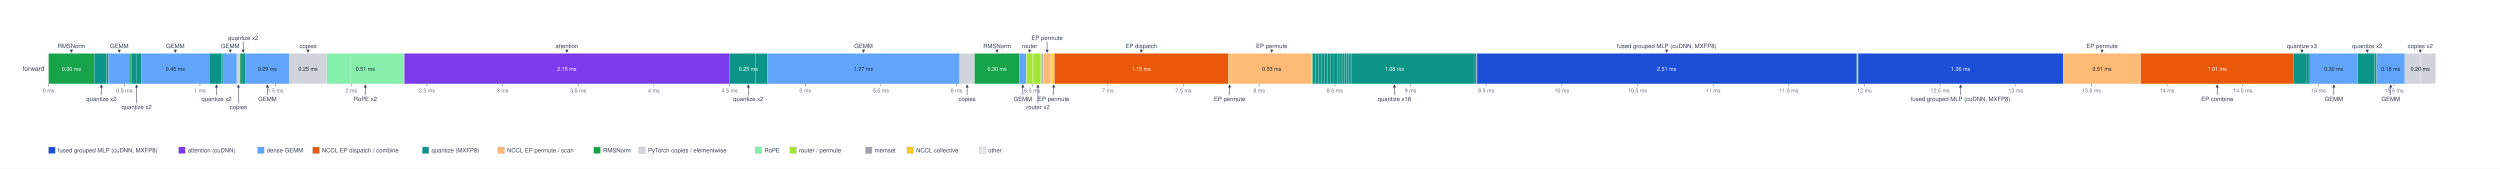
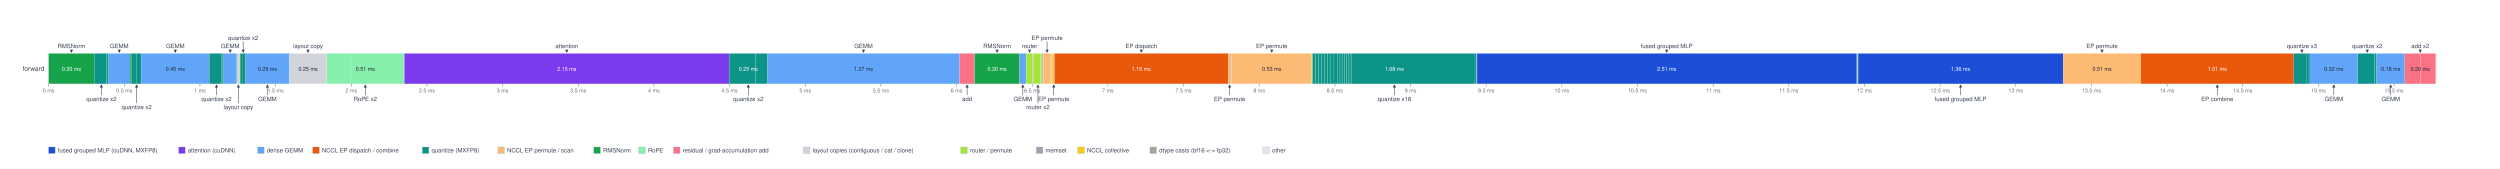
<svg xmlns="http://www.w3.org/2000/svg" width="4626" height="312" viewBox="0 0 4626 312">
  <defs>
    <marker id="arrow" markerWidth="6" markerHeight="6" refX="3" refY="3" orient="auto">
      <path d="M0,0 L6,3 L0,6 z" fill="#374151" />
    </marker>
  </defs>
  <rect width="4626" height="312" fill="white" />
  <line x1="132.2" y1="92" x2="132.2" y2="95" stroke="#374151" stroke-width="1" marker-end="url(#arrow)" />
  <text x="132.2" y="89.0" text-anchor="middle" font-family="Helvetica, Arial, sans-serif" font-size="11" font-weight="normal" fill="#374151">RMSNorm</text>
  <line x1="187.6" y1="176" x2="187.6" y2="159" stroke="#374151" stroke-width="1" marker-end="url(#arrow)" />
  <text x="187.6" y="187.0" text-anchor="middle" font-family="Helvetica, Arial, sans-serif" font-size="11" font-weight="normal" fill="#374151">quantize x2</text>
  <line x1="220.7" y1="92" x2="220.7" y2="95" stroke="#374151" stroke-width="1" marker-end="url(#arrow)" />
  <text x="220.7" y="89.0" text-anchor="middle" font-family="Helvetica, Arial, sans-serif" font-size="11" font-weight="normal" fill="#374151">GEMM</text>
  <line x1="252.8" y1="191" x2="252.8" y2="159" stroke="#374151" stroke-width="1" marker-end="url(#arrow)" />
  <text x="252.8" y="202.0" text-anchor="middle" font-family="Helvetica, Arial, sans-serif" font-size="11" font-weight="normal" fill="#374151">quantize x2</text>
  <line x1="324.4" y1="92" x2="324.4" y2="95" stroke="#374151" stroke-width="1" marker-end="url(#arrow)" />
  <text x="324.4" y="89.0" text-anchor="middle" font-family="Helvetica, Arial, sans-serif" font-size="11" font-weight="normal" fill="#374151">GEMM</text>
  <line x1="400.6" y1="176" x2="400.6" y2="159" stroke="#374151" stroke-width="1" marker-end="url(#arrow)" />
  <text x="400.6" y="187.0" text-anchor="middle" font-family="Helvetica, Arial, sans-serif" font-size="11" font-weight="normal" fill="#374151">quantize x2</text>
  <line x1="426.0" y1="92" x2="426.0" y2="95" stroke="#374151" stroke-width="1" marker-end="url(#arrow)" />
  <text x="426.0" y="89.0" text-anchor="middle" font-family="Helvetica, Arial, sans-serif" font-size="11" font-weight="normal" fill="#374151">GEMM</text>
  <line x1="441.1" y1="191" x2="441.1" y2="159" stroke="#374151" stroke-width="1" marker-end="url(#arrow)" />
-   <text x="441.1" y="202.0" text-anchor="middle" font-family="Helvetica, Arial, sans-serif" font-size="11" font-weight="normal" fill="#374151">copies</text>
+   <text x="441.1" y="202.0" text-anchor="middle" font-family="Helvetica, Arial, sans-serif" font-size="11" font-weight="normal" fill="#374151">layout copy</text>
  <line x1="450.0" y1="77" x2="450.0" y2="95" stroke="#374151" stroke-width="1" marker-end="url(#arrow)" />
  <text x="450.0" y="74.0" text-anchor="middle" font-family="Helvetica, Arial, sans-serif" font-size="11" font-weight="normal" fill="#374151">quantize x2</text>
  <line x1="494.8" y1="176" x2="494.8" y2="159" stroke="#374151" stroke-width="1" marker-end="url(#arrow)" />
  <text x="494.8" y="187.0" text-anchor="middle" font-family="Helvetica, Arial, sans-serif" font-size="11" font-weight="normal" fill="#374151">GEMM</text>
  <line x1="570.0" y1="92" x2="570.0" y2="95" stroke="#374151" stroke-width="1" marker-end="url(#arrow)" />
-   <text x="570.0" y="89.0" text-anchor="middle" font-family="Helvetica, Arial, sans-serif" font-size="11" font-weight="normal" fill="#374151">copies</text>
+   <text x="570.0" y="89.0" text-anchor="middle" font-family="Helvetica, Arial, sans-serif" font-size="11" font-weight="normal" fill="#374151">layout copy</text>
  <line x1="676.0" y1="176" x2="676.0" y2="159" stroke="#374151" stroke-width="1" marker-end="url(#arrow)" />
  <text x="676.0" y="187.0" text-anchor="middle" font-family="Helvetica, Arial, sans-serif" font-size="11" font-weight="normal" fill="#374151">RoPE x2</text>
  <line x1="1048.8" y1="92" x2="1048.8" y2="95" stroke="#374151" stroke-width="1" marker-end="url(#arrow)" />
  <text x="1048.8" y="89.0" text-anchor="middle" font-family="Helvetica, Arial, sans-serif" font-size="11" font-weight="normal" fill="#374151">attention</text>
  <line x1="1384.7" y1="176" x2="1384.7" y2="159" stroke="#374151" stroke-width="1" marker-end="url(#arrow)" />
  <text x="1384.7" y="187.0" text-anchor="middle" font-family="Helvetica, Arial, sans-serif" font-size="11" font-weight="normal" fill="#374151">quantize x2</text>
  <line x1="1597.8" y1="92" x2="1597.8" y2="95" stroke="#374151" stroke-width="1" marker-end="url(#arrow)" />
  <text x="1597.8" y="89.0" text-anchor="middle" font-family="Helvetica, Arial, sans-serif" font-size="11" font-weight="normal" fill="#374151">GEMM</text>
  <line x1="1789.5" y1="176" x2="1789.5" y2="159" stroke="#374151" stroke-width="1" marker-end="url(#arrow)" />
-   <text x="1789.5" y="187.0" text-anchor="middle" font-family="Helvetica, Arial, sans-serif" font-size="11" font-weight="normal" fill="#374151">copies</text>
+   <text x="1789.5" y="187.0" text-anchor="middle" font-family="Helvetica, Arial, sans-serif" font-size="11" font-weight="normal" fill="#374151">add</text>
  <line x1="1845.0" y1="92" x2="1845.0" y2="95" stroke="#374151" stroke-width="1" marker-end="url(#arrow)" />
  <text x="1845.0" y="89.0" text-anchor="middle" font-family="Helvetica, Arial, sans-serif" font-size="11" font-weight="normal" fill="#374151">RMSNorm</text>
  <line x1="1892.6" y1="176" x2="1892.6" y2="159" stroke="#374151" stroke-width="1" marker-end="url(#arrow)" />
  <text x="1892.6" y="187.0" text-anchor="middle" font-family="Helvetica, Arial, sans-serif" font-size="11" font-weight="normal" fill="#374151">GEMM</text>
  <line x1="1905.2" y1="92" x2="1905.2" y2="95" stroke="#374151" stroke-width="1" marker-end="url(#arrow)" />
  <text x="1905.2" y="89.0" text-anchor="middle" font-family="Helvetica, Arial, sans-serif" font-size="11" font-weight="normal" fill="#374151">router</text>
  <line x1="1920.6" y1="191" x2="1920.6" y2="159" stroke="#374151" stroke-width="1" marker-end="url(#arrow)" />
  <text x="1920.6" y="202.0" text-anchor="middle" font-family="Helvetica, Arial, sans-serif" font-size="11" font-weight="normal" fill="#374151">router x2</text>
  <line x1="1937.5" y1="77" x2="1937.5" y2="95" stroke="#374151" stroke-width="1" marker-end="url(#arrow)" />
  <text x="1937.5" y="74.0" text-anchor="middle" font-family="Helvetica, Arial, sans-serif" font-size="11" font-weight="normal" fill="#374151">EP permute</text>
  <line x1="1949.8" y1="176" x2="1949.8" y2="159" stroke="#374151" stroke-width="1" marker-end="url(#arrow)" />
  <text x="1949.8" y="187.0" text-anchor="middle" font-family="Helvetica, Arial, sans-serif" font-size="11" font-weight="normal" fill="#374151">EP permute</text>
  <line x1="2111.8" y1="92" x2="2111.8" y2="95" stroke="#374151" stroke-width="1" marker-end="url(#arrow)" />
  <text x="2111.8" y="89.0" text-anchor="middle" font-family="Helvetica, Arial, sans-serif" font-size="11" font-weight="normal" fill="#374151">EP dispatch</text>
  <line x1="2275.3" y1="176" x2="2275.3" y2="159" stroke="#374151" stroke-width="1" marker-end="url(#arrow)" />
  <text x="2275.3" y="187.0" text-anchor="middle" font-family="Helvetica, Arial, sans-serif" font-size="11" font-weight="normal" fill="#374151">EP permute</text>
  <line x1="2353.2" y1="92" x2="2353.2" y2="95" stroke="#374151" stroke-width="1" marker-end="url(#arrow)" />
  <text x="2353.2" y="89.0" text-anchor="middle" font-family="Helvetica, Arial, sans-serif" font-size="11" font-weight="normal" fill="#374151">EP permute</text>
  <line x1="2580.2" y1="176" x2="2580.2" y2="159" stroke="#374151" stroke-width="1" marker-end="url(#arrow)" />
  <text x="2580.2" y="187.0" text-anchor="middle" font-family="Helvetica, Arial, sans-serif" font-size="11" font-weight="normal" fill="#374151">quantize x18</text>
  <line x1="3084.0" y1="92" x2="3084.0" y2="95" stroke="#374151" stroke-width="1" marker-end="url(#arrow)" />
-   <text x="3084.0" y="89.0" text-anchor="middle" font-family="Helvetica, Arial, sans-serif" font-size="11" font-weight="normal" fill="#374151">fused grouped MLP (cuDNN, MXFP8)</text>
+   <text x="3084.0" y="89.0" text-anchor="middle" font-family="Helvetica, Arial, sans-serif" font-size="11" font-weight="normal" fill="#374151">fused grouped MLP</text>
  <line x1="3627.8" y1="176" x2="3627.8" y2="159" stroke="#374151" stroke-width="1" marker-end="url(#arrow)" />
-   <text x="3627.8" y="187.0" text-anchor="middle" font-family="Helvetica, Arial, sans-serif" font-size="11" font-weight="normal" fill="#374151">fused grouped MLP (cuDNN, MXFP8)</text>
+   <text x="3627.8" y="187.0" text-anchor="middle" font-family="Helvetica, Arial, sans-serif" font-size="11" font-weight="normal" fill="#374151">fused grouped MLP</text>
  <line x1="3889.6" y1="92" x2="3889.6" y2="95" stroke="#374151" stroke-width="1" marker-end="url(#arrow)" />
  <text x="3889.6" y="89.0" text-anchor="middle" font-family="Helvetica, Arial, sans-serif" font-size="11" font-weight="normal" fill="#374151">EP permute</text>
  <line x1="4102.8" y1="176" x2="4102.8" y2="159" stroke="#374151" stroke-width="1" marker-end="url(#arrow)" />
  <text x="4102.8" y="187.0" text-anchor="middle" font-family="Helvetica, Arial, sans-serif" font-size="11" font-weight="normal" fill="#374151">EP combine</text>
  <line x1="4259.4" y1="92" x2="4259.4" y2="95" stroke="#374151" stroke-width="1" marker-end="url(#arrow)" />
  <text x="4259.4" y="89.0" text-anchor="middle" font-family="Helvetica, Arial, sans-serif" font-size="11" font-weight="normal" fill="#374151">quantize x3</text>
  <line x1="4318.5" y1="176" x2="4318.5" y2="159" stroke="#374151" stroke-width="1" marker-end="url(#arrow)" />
  <text x="4318.5" y="187.0" text-anchor="middle" font-family="Helvetica, Arial, sans-serif" font-size="11" font-weight="normal" fill="#374151">GEMM</text>
  <line x1="4380.4" y1="92" x2="4380.4" y2="95" stroke="#374151" stroke-width="1" marker-end="url(#arrow)" />
  <text x="4380.4" y="89.0" text-anchor="middle" font-family="Helvetica, Arial, sans-serif" font-size="11" font-weight="normal" fill="#374151">quantize x2</text>
  <line x1="4423.8" y1="176" x2="4423.8" y2="159" stroke="#374151" stroke-width="1" marker-end="url(#arrow)" />
  <text x="4423.8" y="187.0" text-anchor="middle" font-family="Helvetica, Arial, sans-serif" font-size="11" font-weight="normal" fill="#374151">GEMM</text>
  <line x1="4478.4" y1="92" x2="4478.4" y2="95" stroke="#374151" stroke-width="1" marker-end="url(#arrow)" />
-   <text x="4478.4" y="89.0" text-anchor="middle" font-family="Helvetica, Arial, sans-serif" font-size="11" font-weight="normal" fill="#374151">copies x2</text>
+   <text x="4478.4" y="89.0" text-anchor="middle" font-family="Helvetica, Arial, sans-serif" font-size="11" font-weight="normal" fill="#374151">add x2</text>
  <text x="82.0" y="131.0" text-anchor="end" font-family="Helvetica, Arial, sans-serif" font-size="12" font-weight="normal" fill="#374151">forward</text>
  <rect x="90.00" y="99" width="84.35" height="56" fill="#16a34a" />
  <rect x="174.61" y="99" width="22.20" height="56" fill="#0d9488" />
  <rect x="197.17" y="99" width="3.47" height="56" fill="#0d9488" />
  <rect x="200.80" y="99" width="39.77" height="56" fill="#60a5fa" />
  <rect x="240.90" y="99" width="2.80" height="56" fill="#16a34a" />
  <rect x="244.01" y="99" width="9.03" height="56" fill="#0d9488" />
  <rect x="253.33" y="99" width="8.23" height="56" fill="#0d9488" />
  <rect x="261.63" y="99" width="125.49" height="56" fill="#60a5fa" />
  <rect x="387.45" y="99" width="22.25" height="56" fill="#0d9488" />
  <rect x="409.94" y="99" width="0.80" height="56" fill="#0d9488" />
  <rect x="410.67" y="99" width="0.80" height="56" fill="#0d9488" />
  <rect x="411.41" y="99" width="2.31" height="56" fill="#0d9488" />
  <rect x="413.84" y="99" width="24.23" height="56" fill="#60a5fa" />
  <rect x="438.43" y="99" width="5.25" height="56" fill="#d1d5db" />
  <rect x="443.96" y="99" width="1.56" height="56" fill="#16a34a" />
  <rect x="445.75" y="99" width="3.68" height="56" fill="#0d9488" />
  <rect x="449.66" y="99" width="4.56" height="56" fill="#0d9488" />
  <rect x="454.25" y="99" width="81.06" height="56" fill="#60a5fa" />
  <rect x="535.60" y="99" width="68.73" height="56" fill="#d1d5db" />
  <rect x="604.66" y="99" width="43.03" height="56" fill="#86efac" />
  <rect x="648.01" y="99" width="99.38" height="56" fill="#86efac" />
  <rect x="747.72" y="99" width="0.80" height="56" fill="#e5e7eb" />
  <rect x="748.31" y="99" width="600.90" height="56" fill="#7c3aed" />
  <rect x="1349.46" y="99" width="48.17" height="56" fill="#0d9488" />
  <rect x="1397.87" y="99" width="22.04" height="56" fill="#0d9488" />
  <rect x="1419.95" y="99" width="355.61" height="56" fill="#60a5fa" />
-   <rect x="1775.85" y="99" width="27.26" height="56" fill="#d1d5db" />
+   <rect x="1775.85" y="99" width="27.26" height="56" fill="#fb7185" />
  <rect x="1803.43" y="99" width="83.06" height="56" fill="#16a34a" />
  <rect x="1886.67" y="99" width="11.78" height="56" fill="#60a5fa" />
-   <rect x="1898.78" y="99" width="0.80" height="56" fill="#d1d5db" />
+   <rect x="1898.78" y="99" width="0.80" height="56" fill="#a8a29e" />
  <rect x="1899.59" y="99" width="11.24" height="56" fill="#a3e635" />
  <rect x="1911.93" y="99" width="0.80" height="56" fill="#9ca3af" />
  <rect x="1912.85" y="99" width="0.80" height="56" fill="#9ca3af" />
  <rect x="1913.52" y="99" width="11.75" height="56" fill="#a3e635" />
  <rect x="1925.47" y="99" width="2.12" height="56" fill="#a3e635" />
  <rect x="1927.91" y="99" width="0.80" height="56" fill="#9ca3af" />
  <rect x="1928.62" y="99" width="0.80" height="56" fill="#9ca3af" />
  <rect x="1929.43" y="99" width="0.80" height="56" fill="#9ca3af" />
  <rect x="1930.73" y="99" width="13.61" height="56" fill="#fdba74" />
  <rect x="1945.41" y="99" width="2.77" height="56" fill="#facc15" />
  <rect x="1948.37" y="99" width="1.65" height="56" fill="#fdba74" />
  <rect x="1950.29" y="99" width="0.91" height="56" fill="#fdba74" />
  <rect x="1951.36" y="99" width="320.96" height="56" fill="#ea580c" />
  <rect x="2272.56" y="99" width="5.39" height="56" fill="#fdba74" />
  <rect x="2278.66" y="99" width="0.80" height="56" fill="#9ca3af" />
  <rect x="2279.49" y="99" width="147.33" height="56" fill="#fdba74" />
  <rect x="2427.15" y="99" width="1.27" height="56" fill="#a3e635" />
  <rect x="2428.75" y="99" width="5.21" height="56" fill="#0d9488" />
  <rect x="2434.28" y="99" width="5.25" height="56" fill="#0d9488" />
  <rect x="2439.84" y="99" width="5.31" height="56" fill="#0d9488" />
  <rect x="2445.39" y="99" width="5.60" height="56" fill="#0d9488" />
  <rect x="2451.23" y="99" width="5.34" height="56" fill="#0d9488" />
  <rect x="2456.88" y="99" width="5.48" height="56" fill="#0d9488" />
  <rect x="2462.65" y="99" width="5.53" height="56" fill="#0d9488" />
  <rect x="2468.50" y="99" width="5.64" height="56" fill="#0d9488" />
  <rect x="2474.47" y="99" width="3.22" height="56" fill="#0d9488" />
  <rect x="2478.01" y="99" width="3.23" height="56" fill="#0d9488" />
  <rect x="2481.51" y="99" width="3.11" height="56" fill="#0d9488" />
  <rect x="2484.85" y="99" width="3.14" height="56" fill="#0d9488" />
  <rect x="2488.24" y="99" width="3.06" height="56" fill="#0d9488" />
  <rect x="2491.54" y="99" width="3.07" height="56" fill="#0d9488" />
  <rect x="2494.89" y="99" width="3.02" height="56" fill="#0d9488" />
  <rect x="2498.22" y="99" width="3.02" height="56" fill="#0d9488" />
  <rect x="2501.56" y="99" width="227.54" height="56" fill="#0d9488" />
  <rect x="2729.42" y="99" width="2.15" height="56" fill="#0d9488" />
  <rect x="2731.86" y="99" width="0.80" height="56" fill="#d1d5db" />
  <rect x="2732.56" y="99" width="0.80" height="56" fill="#1d4ed8" />
  <rect x="2733.29" y="99" width="702.10" height="56" fill="#1d4ed8" />
  <rect x="3435.63" y="99" width="1.06" height="56" fill="#0d9488" />
  <rect x="3437.06" y="99" width="0.80" height="56" fill="#d1d5db" />
  <rect x="3437.84" y="99" width="0.80" height="56" fill="#1d4ed8" />
  <rect x="3438.64" y="99" width="379.13" height="56" fill="#1d4ed8" />
  <rect x="3818.12" y="99" width="142.95" height="56" fill="#fdba74" />
  <rect x="3961.37" y="99" width="282.96" height="56" fill="#ea580c" />
  <rect x="4244.57" y="99" width="22.59" height="56" fill="#0d9488" />
  <rect x="4267.40" y="99" width="4.97" height="56" fill="#0d9488" />
  <rect x="4272.61" y="99" width="1.53" height="56" fill="#0d9488" />
  <rect x="4274.27" y="99" width="88.44" height="56" fill="#60a5fa" />
  <rect x="4363.04" y="99" width="30.40" height="56" fill="#0d9488" />
  <rect x="4393.77" y="99" width="3.05" height="56" fill="#0d9488" />
  <rect x="4397.14" y="99" width="0.80" height="56" fill="#0d9488" />
  <rect x="4397.96" y="99" width="51.74" height="56" fill="#60a5fa" />
-   <rect x="4449.93" y="99" width="28.72" height="56" fill="#d1d5db" />
-   <rect x="4478.88" y="99" width="28.05" height="56" fill="#d1d5db" />
+   <rect x="4449.93" y="99" width="28.72" height="56" fill="#fb7185" />
+   <rect x="4478.88" y="99" width="28.05" height="56" fill="#fb7185" />
  <text x="132.2" y="131.0" text-anchor="middle" font-family="Helvetica, Arial, sans-serif" font-size="10" font-weight="normal" fill="#ffffff">0.30 ms</text>
  <text x="324.4" y="131.0" text-anchor="middle" font-family="Helvetica, Arial, sans-serif" font-size="10" font-weight="normal" fill="#1f2937">0.45 ms</text>
  <text x="494.8" y="131.0" text-anchor="middle" font-family="Helvetica, Arial, sans-serif" font-size="10" font-weight="normal" fill="#1f2937">0.29 ms</text>
  <text x="570.0" y="131.0" text-anchor="middle" font-family="Helvetica, Arial, sans-serif" font-size="10" font-weight="normal" fill="#1f2937">0.25 ms</text>
  <text x="676.0" y="131.0" text-anchor="middle" font-family="Helvetica, Arial, sans-serif" font-size="10" font-weight="normal" fill="#1f2937">0.51 ms</text>
  <text x="1048.8" y="131.0" text-anchor="middle" font-family="Helvetica, Arial, sans-serif" font-size="10" font-weight="normal" fill="#ffffff">2.15 ms</text>
  <text x="1384.7" y="131.0" text-anchor="middle" font-family="Helvetica, Arial, sans-serif" font-size="10" font-weight="normal" fill="#ffffff">0.25 ms</text>
  <text x="1597.8" y="131.0" text-anchor="middle" font-family="Helvetica, Arial, sans-serif" font-size="10" font-weight="normal" fill="#1f2937">1.27 ms</text>
  <text x="1845.0" y="131.0" text-anchor="middle" font-family="Helvetica, Arial, sans-serif" font-size="10" font-weight="normal" fill="#ffffff">0.30 ms</text>
  <text x="2111.8" y="131.0" text-anchor="middle" font-family="Helvetica, Arial, sans-serif" font-size="10" font-weight="normal" fill="#ffffff">1.15 ms</text>
  <text x="2353.2" y="131.0" text-anchor="middle" font-family="Helvetica, Arial, sans-serif" font-size="10" font-weight="normal" fill="#1f2937">0.53 ms</text>
  <text x="2580.2" y="131.0" text-anchor="middle" font-family="Helvetica, Arial, sans-serif" font-size="10" font-weight="normal" fill="#ffffff">1.08 ms</text>
  <text x="3084.0" y="131.0" text-anchor="middle" font-family="Helvetica, Arial, sans-serif" font-size="10" font-weight="normal" fill="#ffffff">2.51 ms</text>
  <text x="3627.8" y="131.0" text-anchor="middle" font-family="Helvetica, Arial, sans-serif" font-size="10" font-weight="normal" fill="#ffffff">1.36 ms</text>
  <text x="3889.6" y="131.0" text-anchor="middle" font-family="Helvetica, Arial, sans-serif" font-size="10" font-weight="normal" fill="#1f2937">0.51 ms</text>
  <text x="4102.8" y="131.0" text-anchor="middle" font-family="Helvetica, Arial, sans-serif" font-size="10" font-weight="normal" fill="#ffffff">1.01 ms</text>
  <text x="4318.5" y="131.0" text-anchor="middle" font-family="Helvetica, Arial, sans-serif" font-size="10" font-weight="normal" fill="#1f2937">0.32 ms</text>
  <text x="4423.8" y="131.0" text-anchor="middle" font-family="Helvetica, Arial, sans-serif" font-size="10" font-weight="normal" fill="#1f2937">0.18 ms</text>
  <text x="4478.4" y="131.0" text-anchor="middle" font-family="Helvetica, Arial, sans-serif" font-size="10" font-weight="normal" fill="#1f2937">0.20 ms</text>
  <line x1="90.0" y1="155" x2="90.0" y2="160" stroke="#6b7280" />
  <text x="90.0" y="171.0" text-anchor="middle" font-family="Helvetica, Arial, sans-serif" font-size="10" font-weight="normal" fill="#6b7280">0 ms</text>
  <line x1="230.0" y1="155" x2="230.0" y2="160" stroke="#6b7280" />
  <text x="230.0" y="171.0" text-anchor="middle" font-family="Helvetica, Arial, sans-serif" font-size="10" font-weight="normal" fill="#6b7280">0.5 ms</text>
  <line x1="370.0" y1="155" x2="370.0" y2="160" stroke="#6b7280" />
  <text x="370.0" y="171.0" text-anchor="middle" font-family="Helvetica, Arial, sans-serif" font-size="10" font-weight="normal" fill="#6b7280">1 ms</text>
  <line x1="510.0" y1="155" x2="510.0" y2="160" stroke="#6b7280" />
  <text x="510.0" y="171.0" text-anchor="middle" font-family="Helvetica, Arial, sans-serif" font-size="10" font-weight="normal" fill="#6b7280">1.5 ms</text>
  <line x1="650.0" y1="155" x2="650.0" y2="160" stroke="#6b7280" />
  <text x="650.0" y="171.0" text-anchor="middle" font-family="Helvetica, Arial, sans-serif" font-size="10" font-weight="normal" fill="#6b7280">2 ms</text>
  <line x1="790.0" y1="155" x2="790.0" y2="160" stroke="#6b7280" />
  <text x="790.0" y="171.0" text-anchor="middle" font-family="Helvetica, Arial, sans-serif" font-size="10" font-weight="normal" fill="#6b7280">2.5 ms</text>
  <line x1="930.0" y1="155" x2="930.0" y2="160" stroke="#6b7280" />
  <text x="930.0" y="171.0" text-anchor="middle" font-family="Helvetica, Arial, sans-serif" font-size="10" font-weight="normal" fill="#6b7280">3 ms</text>
  <line x1="1070.0" y1="155" x2="1070.0" y2="160" stroke="#6b7280" />
  <text x="1070.0" y="171.0" text-anchor="middle" font-family="Helvetica, Arial, sans-serif" font-size="10" font-weight="normal" fill="#6b7280">3.5 ms</text>
  <line x1="1210.0" y1="155" x2="1210.0" y2="160" stroke="#6b7280" />
  <text x="1210.0" y="171.0" text-anchor="middle" font-family="Helvetica, Arial, sans-serif" font-size="10" font-weight="normal" fill="#6b7280">4 ms</text>
  <line x1="1350.0" y1="155" x2="1350.0" y2="160" stroke="#6b7280" />
  <text x="1350.0" y="171.0" text-anchor="middle" font-family="Helvetica, Arial, sans-serif" font-size="10" font-weight="normal" fill="#6b7280">4.5 ms</text>
  <line x1="1490.0" y1="155" x2="1490.0" y2="160" stroke="#6b7280" />
  <text x="1490.0" y="171.0" text-anchor="middle" font-family="Helvetica, Arial, sans-serif" font-size="10" font-weight="normal" fill="#6b7280">5 ms</text>
  <line x1="1630.0" y1="155" x2="1630.0" y2="160" stroke="#6b7280" />
  <text x="1630.0" y="171.0" text-anchor="middle" font-family="Helvetica, Arial, sans-serif" font-size="10" font-weight="normal" fill="#6b7280">5.5 ms</text>
  <line x1="1770.0" y1="155" x2="1770.0" y2="160" stroke="#6b7280" />
  <text x="1770.0" y="171.0" text-anchor="middle" font-family="Helvetica, Arial, sans-serif" font-size="10" font-weight="normal" fill="#6b7280">6 ms</text>
  <line x1="1910.0" y1="155" x2="1910.0" y2="160" stroke="#6b7280" />
  <text x="1910.0" y="171.0" text-anchor="middle" font-family="Helvetica, Arial, sans-serif" font-size="10" font-weight="normal" fill="#6b7280">6.5 ms</text>
  <line x1="2050.0" y1="155" x2="2050.0" y2="160" stroke="#6b7280" />
  <text x="2050.0" y="171.0" text-anchor="middle" font-family="Helvetica, Arial, sans-serif" font-size="10" font-weight="normal" fill="#6b7280">7 ms</text>
  <line x1="2190.0" y1="155" x2="2190.0" y2="160" stroke="#6b7280" />
  <text x="2190.0" y="171.0" text-anchor="middle" font-family="Helvetica, Arial, sans-serif" font-size="10" font-weight="normal" fill="#6b7280">7.5 ms</text>
  <line x1="2330.0" y1="155" x2="2330.0" y2="160" stroke="#6b7280" />
  <text x="2330.0" y="171.0" text-anchor="middle" font-family="Helvetica, Arial, sans-serif" font-size="10" font-weight="normal" fill="#6b7280">8 ms</text>
  <line x1="2470.0" y1="155" x2="2470.0" y2="160" stroke="#6b7280" />
  <text x="2470.0" y="171.0" text-anchor="middle" font-family="Helvetica, Arial, sans-serif" font-size="10" font-weight="normal" fill="#6b7280">8.5 ms</text>
  <line x1="2610.0" y1="155" x2="2610.0" y2="160" stroke="#6b7280" />
  <text x="2610.0" y="171.0" text-anchor="middle" font-family="Helvetica, Arial, sans-serif" font-size="10" font-weight="normal" fill="#6b7280">9 ms</text>
  <line x1="2750.0" y1="155" x2="2750.0" y2="160" stroke="#6b7280" />
  <text x="2750.0" y="171.0" text-anchor="middle" font-family="Helvetica, Arial, sans-serif" font-size="10" font-weight="normal" fill="#6b7280">9.5 ms</text>
  <line x1="2890.0" y1="155" x2="2890.0" y2="160" stroke="#6b7280" />
  <text x="2890.0" y="171.0" text-anchor="middle" font-family="Helvetica, Arial, sans-serif" font-size="10" font-weight="normal" fill="#6b7280">10 ms</text>
  <line x1="3030.0" y1="155" x2="3030.0" y2="160" stroke="#6b7280" />
  <text x="3030.0" y="171.0" text-anchor="middle" font-family="Helvetica, Arial, sans-serif" font-size="10" font-weight="normal" fill="#6b7280">10.5 ms</text>
  <line x1="3170.0" y1="155" x2="3170.0" y2="160" stroke="#6b7280" />
  <text x="3170.0" y="171.0" text-anchor="middle" font-family="Helvetica, Arial, sans-serif" font-size="10" font-weight="normal" fill="#6b7280">11 ms</text>
  <line x1="3310.0" y1="155" x2="3310.0" y2="160" stroke="#6b7280" />
  <text x="3310.0" y="171.0" text-anchor="middle" font-family="Helvetica, Arial, sans-serif" font-size="10" font-weight="normal" fill="#6b7280">11.5 ms</text>
  <line x1="3450.0" y1="155" x2="3450.0" y2="160" stroke="#6b7280" />
  <text x="3450.0" y="171.0" text-anchor="middle" font-family="Helvetica, Arial, sans-serif" font-size="10" font-weight="normal" fill="#6b7280">12 ms</text>
  <line x1="3590.0" y1="155" x2="3590.0" y2="160" stroke="#6b7280" />
  <text x="3590.0" y="171.0" text-anchor="middle" font-family="Helvetica, Arial, sans-serif" font-size="10" font-weight="normal" fill="#6b7280">12.5 ms</text>
  <line x1="3730.0" y1="155" x2="3730.0" y2="160" stroke="#6b7280" />
  <text x="3730.0" y="171.0" text-anchor="middle" font-family="Helvetica, Arial, sans-serif" font-size="10" font-weight="normal" fill="#6b7280">13 ms</text>
  <line x1="3870.0" y1="155" x2="3870.0" y2="160" stroke="#6b7280" />
  <text x="3870.0" y="171.0" text-anchor="middle" font-family="Helvetica, Arial, sans-serif" font-size="10" font-weight="normal" fill="#6b7280">13.5 ms</text>
  <line x1="4010.0" y1="155" x2="4010.0" y2="160" stroke="#6b7280" />
  <text x="4010.0" y="171.0" text-anchor="middle" font-family="Helvetica, Arial, sans-serif" font-size="10" font-weight="normal" fill="#6b7280">14 ms</text>
  <line x1="4150.0" y1="155" x2="4150.0" y2="160" stroke="#6b7280" />
  <text x="4150.0" y="171.0" text-anchor="middle" font-family="Helvetica, Arial, sans-serif" font-size="10" font-weight="normal" fill="#6b7280">14.5 ms</text>
  <line x1="4290.0" y1="155" x2="4290.0" y2="160" stroke="#6b7280" />
  <text x="4290.0" y="171.0" text-anchor="middle" font-family="Helvetica, Arial, sans-serif" font-size="10" font-weight="normal" fill="#6b7280">15 ms</text>
  <line x1="4430.0" y1="155" x2="4430.0" y2="160" stroke="#6b7280" />
  <text x="4430.0" y="171.0" text-anchor="middle" font-family="Helvetica, Arial, sans-serif" font-size="10" font-weight="normal" fill="#6b7280">15.5 ms</text>
  <rect x="90" y="272" width="12" height="12" fill="#1d4ed8" stroke="#9ca3af" stroke-width="0.5" />
  <text x="107.0" y="282.0" text-anchor="start" font-family="Helvetica, Arial, sans-serif" font-size="11" font-weight="normal" fill="#374151">fused grouped MLP (cuDNN, MXFP8)</text>
  <rect x="330.6" y="272" width="12" height="12" fill="#7c3aed" stroke="#9ca3af" stroke-width="0.5" />
  <text x="347.6" y="282.0" text-anchor="start" font-family="Helvetica, Arial, sans-serif" font-size="11" font-weight="normal" fill="#374151">attention (cuDNN)</text>
  <rect x="476.7" y="272" width="12" height="12" fill="#60a5fa" stroke="#9ca3af" stroke-width="0.5" />
  <text x="493.7" y="282.0" text-anchor="start" font-family="Helvetica, Arial, sans-serif" font-size="11" font-weight="normal" fill="#374151">dense GEMM</text>
  <rect x="578.7" y="272" width="12" height="12" fill="#ea580c" stroke="#9ca3af" stroke-width="0.5" />
  <text x="595.7" y="282.0" text-anchor="start" font-family="Helvetica, Arial, sans-serif" font-size="11" font-weight="normal" fill="#374151">NCCL EP dispatch / combine</text>
  <rect x="781.5" y="272" width="12" height="12" fill="#0d9488" stroke="#9ca3af" stroke-width="0.5" />
  <text x="798.5" y="282.0" text-anchor="start" font-family="Helvetica, Arial, sans-serif" font-size="11" font-weight="normal" fill="#374151">quantize (MXFP8)</text>
  <rect x="921.3" y="272" width="12" height="12" fill="#fdba74" stroke="#9ca3af" stroke-width="0.5" />
  <text x="938.3" y="282.0" text-anchor="start" font-family="Helvetica, Arial, sans-serif" font-size="11" font-weight="normal" fill="#374151">NCCL EP permute / scan</text>
  <rect x="1098.9" y="272" width="12" height="12" fill="#16a34a" stroke="#9ca3af" stroke-width="0.5" />
  <text x="1115.9" y="282.0" text-anchor="start" font-family="Helvetica, Arial, sans-serif" font-size="11" font-weight="normal" fill="#374151">RMSNorm</text>
-   <rect x="1182" y="272" width="12" height="12" fill="#d1d5db" stroke="#9ca3af" stroke-width="0.5" />
-   <text x="1199.0" y="282.0" text-anchor="start" font-family="Helvetica, Arial, sans-serif" font-size="11" font-weight="normal" fill="#374151">PyTorch copies / elementwise</text>
-   <rect x="1397.4" y="272" width="12" height="12" fill="#86efac" stroke="#9ca3af" stroke-width="0.5" />
-   <text x="1414.4" y="282.0" text-anchor="start" font-family="Helvetica, Arial, sans-serif" font-size="11" font-weight="normal" fill="#374151">RoPE</text>
-   <rect x="1461.6" y="272" width="12" height="12" fill="#a3e635" stroke="#9ca3af" stroke-width="0.5" />
-   <text x="1478.6" y="282.0" text-anchor="start" font-family="Helvetica, Arial, sans-serif" font-size="11" font-weight="normal" fill="#374151">router / permute</text>
-   <rect x="1601.4" y="272" width="12" height="12" fill="#9ca3af" stroke="#9ca3af" stroke-width="0.5" />
-   <text x="1618.4" y="282.0" text-anchor="start" font-family="Helvetica, Arial, sans-serif" font-size="11" font-weight="normal" fill="#374151">memset</text>
-   <rect x="1678.2" y="272" width="12" height="12" fill="#facc15" stroke="#9ca3af" stroke-width="0.5" />
-   <text x="1695.2" y="282.0" text-anchor="start" font-family="Helvetica, Arial, sans-serif" font-size="11" font-weight="normal" fill="#374151">NCCL collective</text>
-   <rect x="1811.7" y="272" width="12" height="12" fill="#e5e7eb" stroke="#9ca3af" stroke-width="0.5" />
-   <text x="1828.7" y="282.0" text-anchor="start" font-family="Helvetica, Arial, sans-serif" font-size="11" font-weight="normal" fill="#374151">other</text>
+   <rect x="1182" y="272" width="12" height="12" fill="#86efac" stroke="#9ca3af" stroke-width="0.5" />
+   <text x="1199.0" y="282.0" text-anchor="start" font-family="Helvetica, Arial, sans-serif" font-size="11" font-weight="normal" fill="#374151">RoPE</text>
+   <rect x="1246.2" y="272" width="12" height="12" fill="#fb7185" stroke="#9ca3af" stroke-width="0.5" />
+   <text x="1263.2" y="282.0" text-anchor="start" font-family="Helvetica, Arial, sans-serif" font-size="11" font-weight="normal" fill="#374151">residual / grad-accumulation add</text>
+   <rect x="1486.8" y="272" width="12" height="12" fill="#d1d5db" stroke="#9ca3af" stroke-width="0.5" />
+   <text x="1503.8" y="282.0" text-anchor="start" font-family="Helvetica, Arial, sans-serif" font-size="11" font-weight="normal" fill="#374151">layout copies (contiguous / cat / clone)</text>
+   <rect x="1777.8" y="272" width="12" height="12" fill="#a3e635" stroke="#9ca3af" stroke-width="0.5" />
+   <text x="1794.8" y="282.0" text-anchor="start" font-family="Helvetica, Arial, sans-serif" font-size="11" font-weight="normal" fill="#374151">router / permute</text>
+   <rect x="1917.6" y="272" width="12" height="12" fill="#9ca3af" stroke="#9ca3af" stroke-width="0.5" />
+   <text x="1934.6" y="282.0" text-anchor="start" font-family="Helvetica, Arial, sans-serif" font-size="11" font-weight="normal" fill="#374151">memset</text>
+   <rect x="1994.4" y="272" width="12" height="12" fill="#facc15" stroke="#9ca3af" stroke-width="0.5" />
+   <text x="2011.4" y="282.0" text-anchor="start" font-family="Helvetica, Arial, sans-serif" font-size="11" font-weight="normal" fill="#374151">NCCL collective</text>
+   <rect x="2127.9" y="272" width="12" height="12" fill="#a8a29e" stroke="#9ca3af" stroke-width="0.5" />
+   <text x="2144.9" y="282.0" text-anchor="start" font-family="Helvetica, Arial, sans-serif" font-size="11" font-weight="normal" fill="#374151">dtype casts (bf16 &lt;-&gt; fp32)</text>
+   <rect x="2337" y="272" width="12" height="12" fill="#e5e7eb" stroke="#9ca3af" stroke-width="0.5" />
+   <text x="2354.0" y="282.0" text-anchor="start" font-family="Helvetica, Arial, sans-serif" font-size="11" font-weight="normal" fill="#374151">other</text>
</svg>
